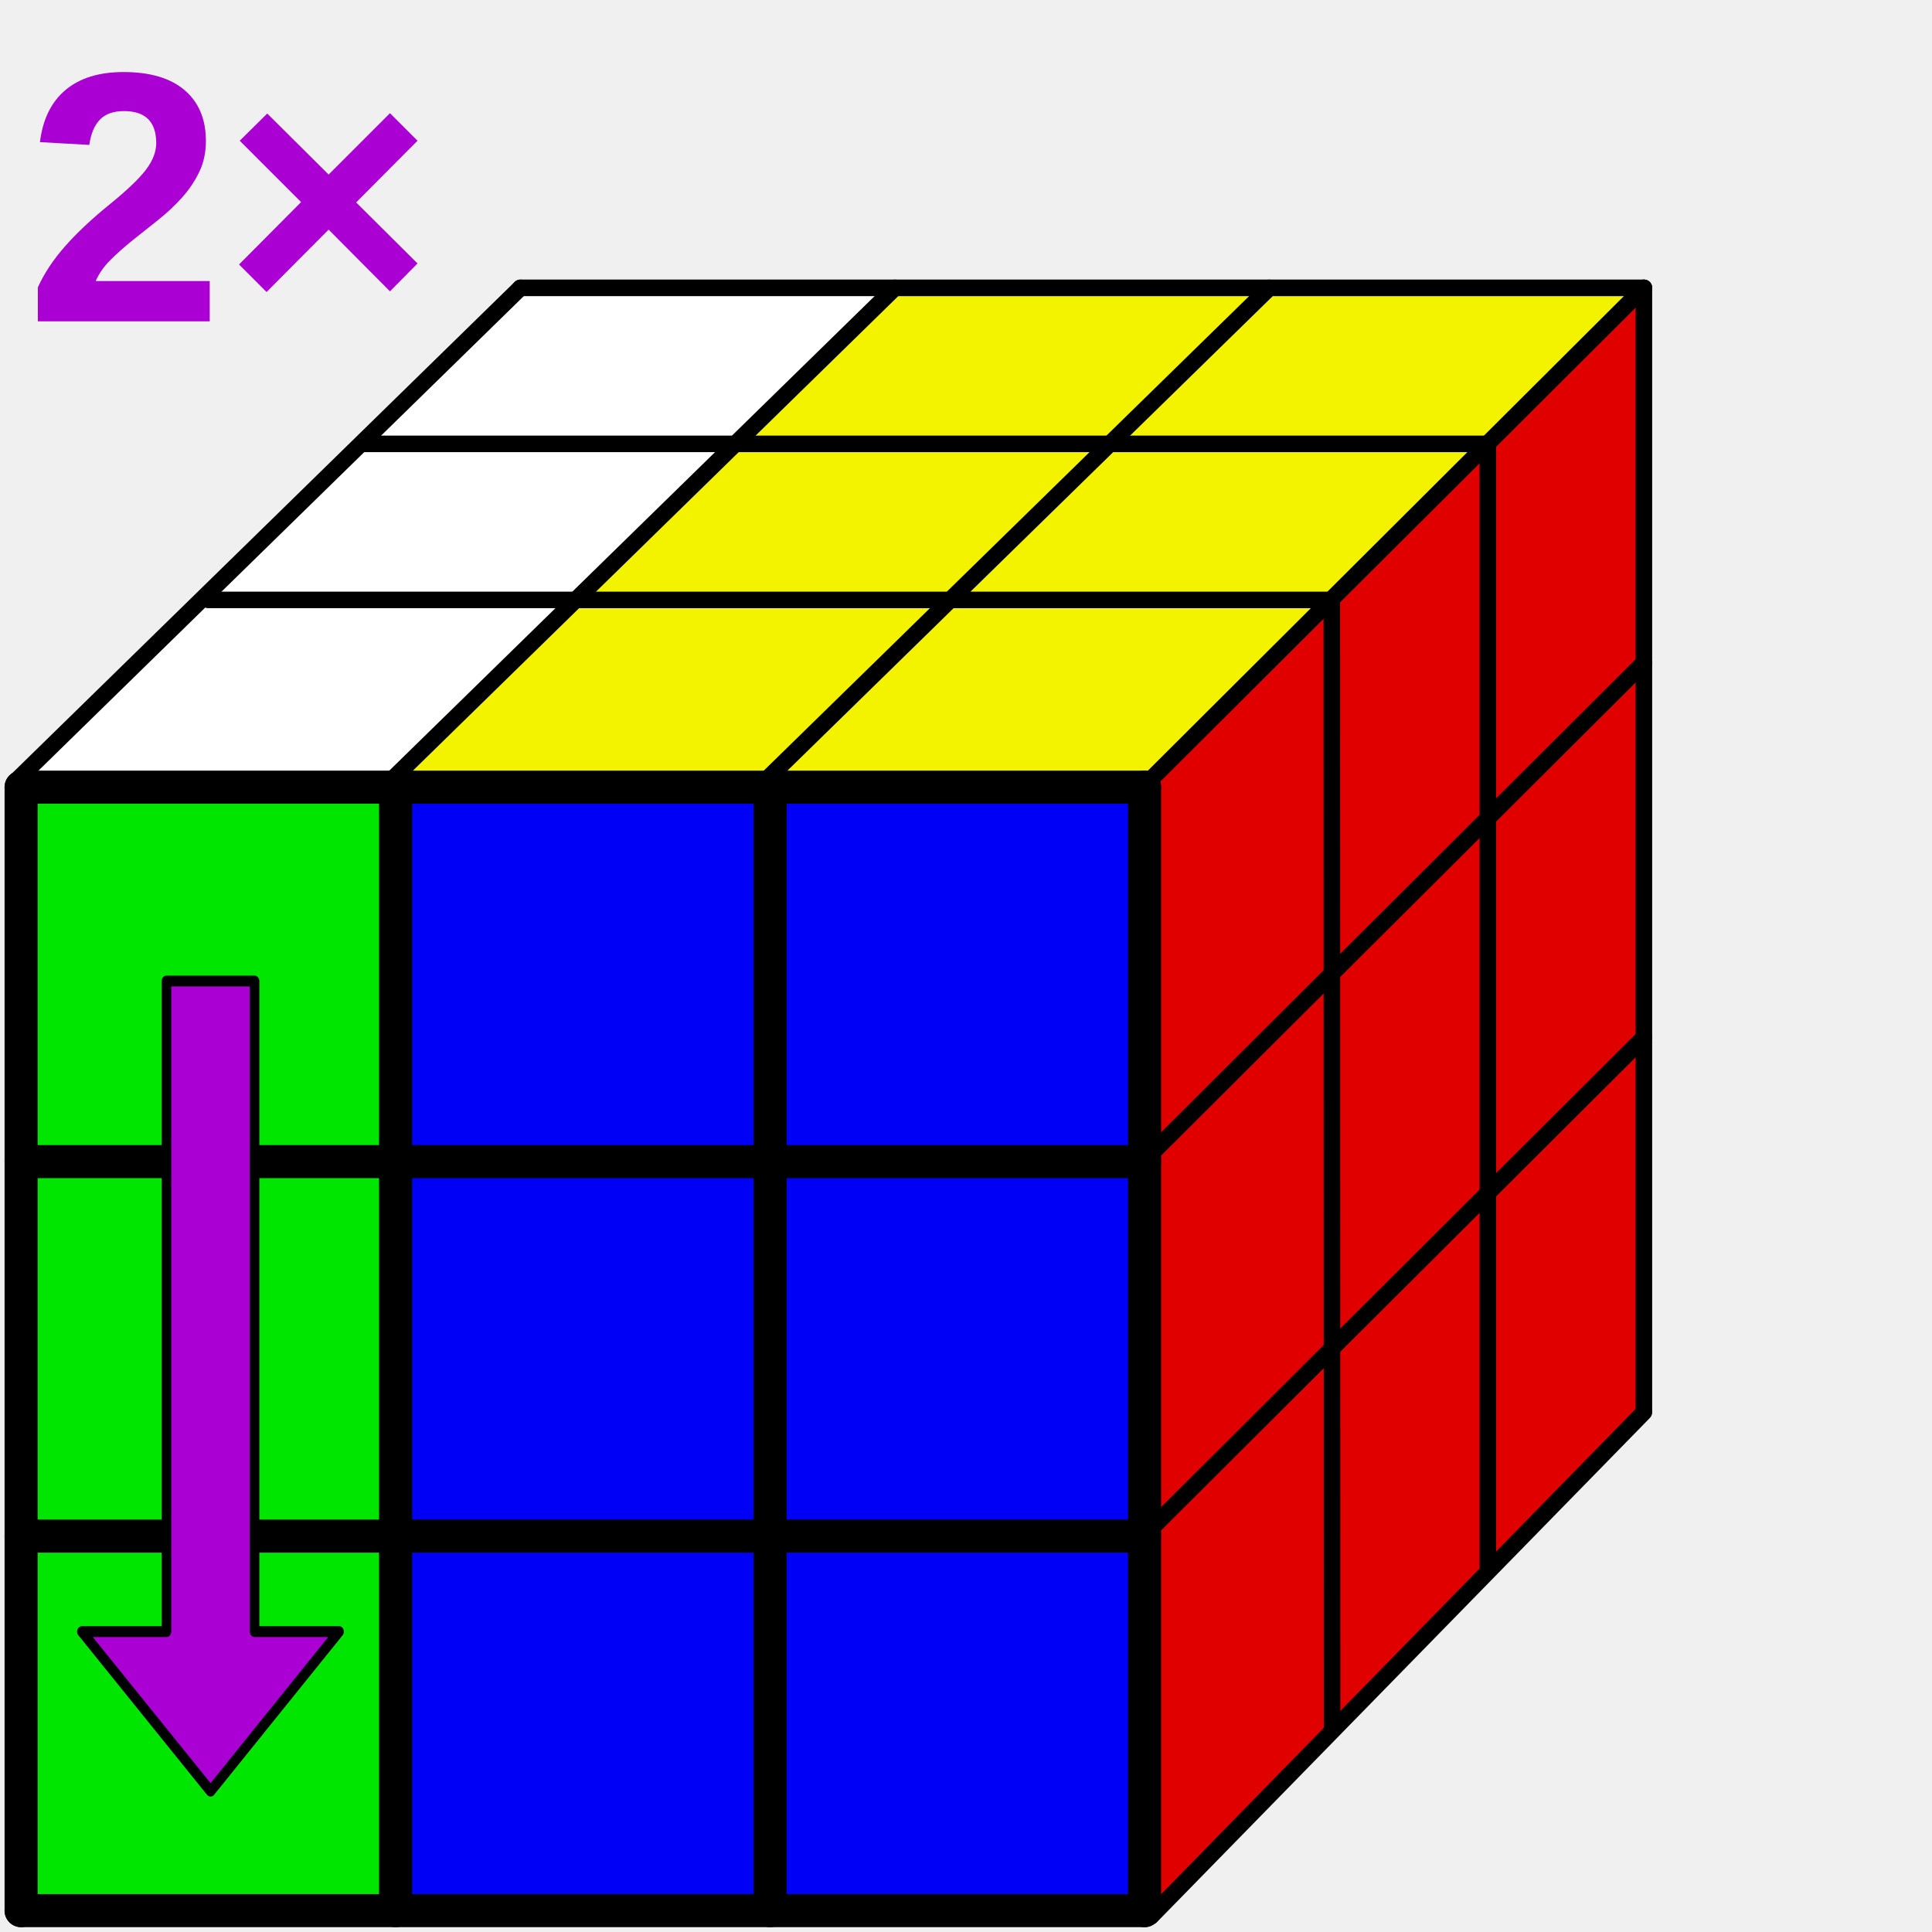
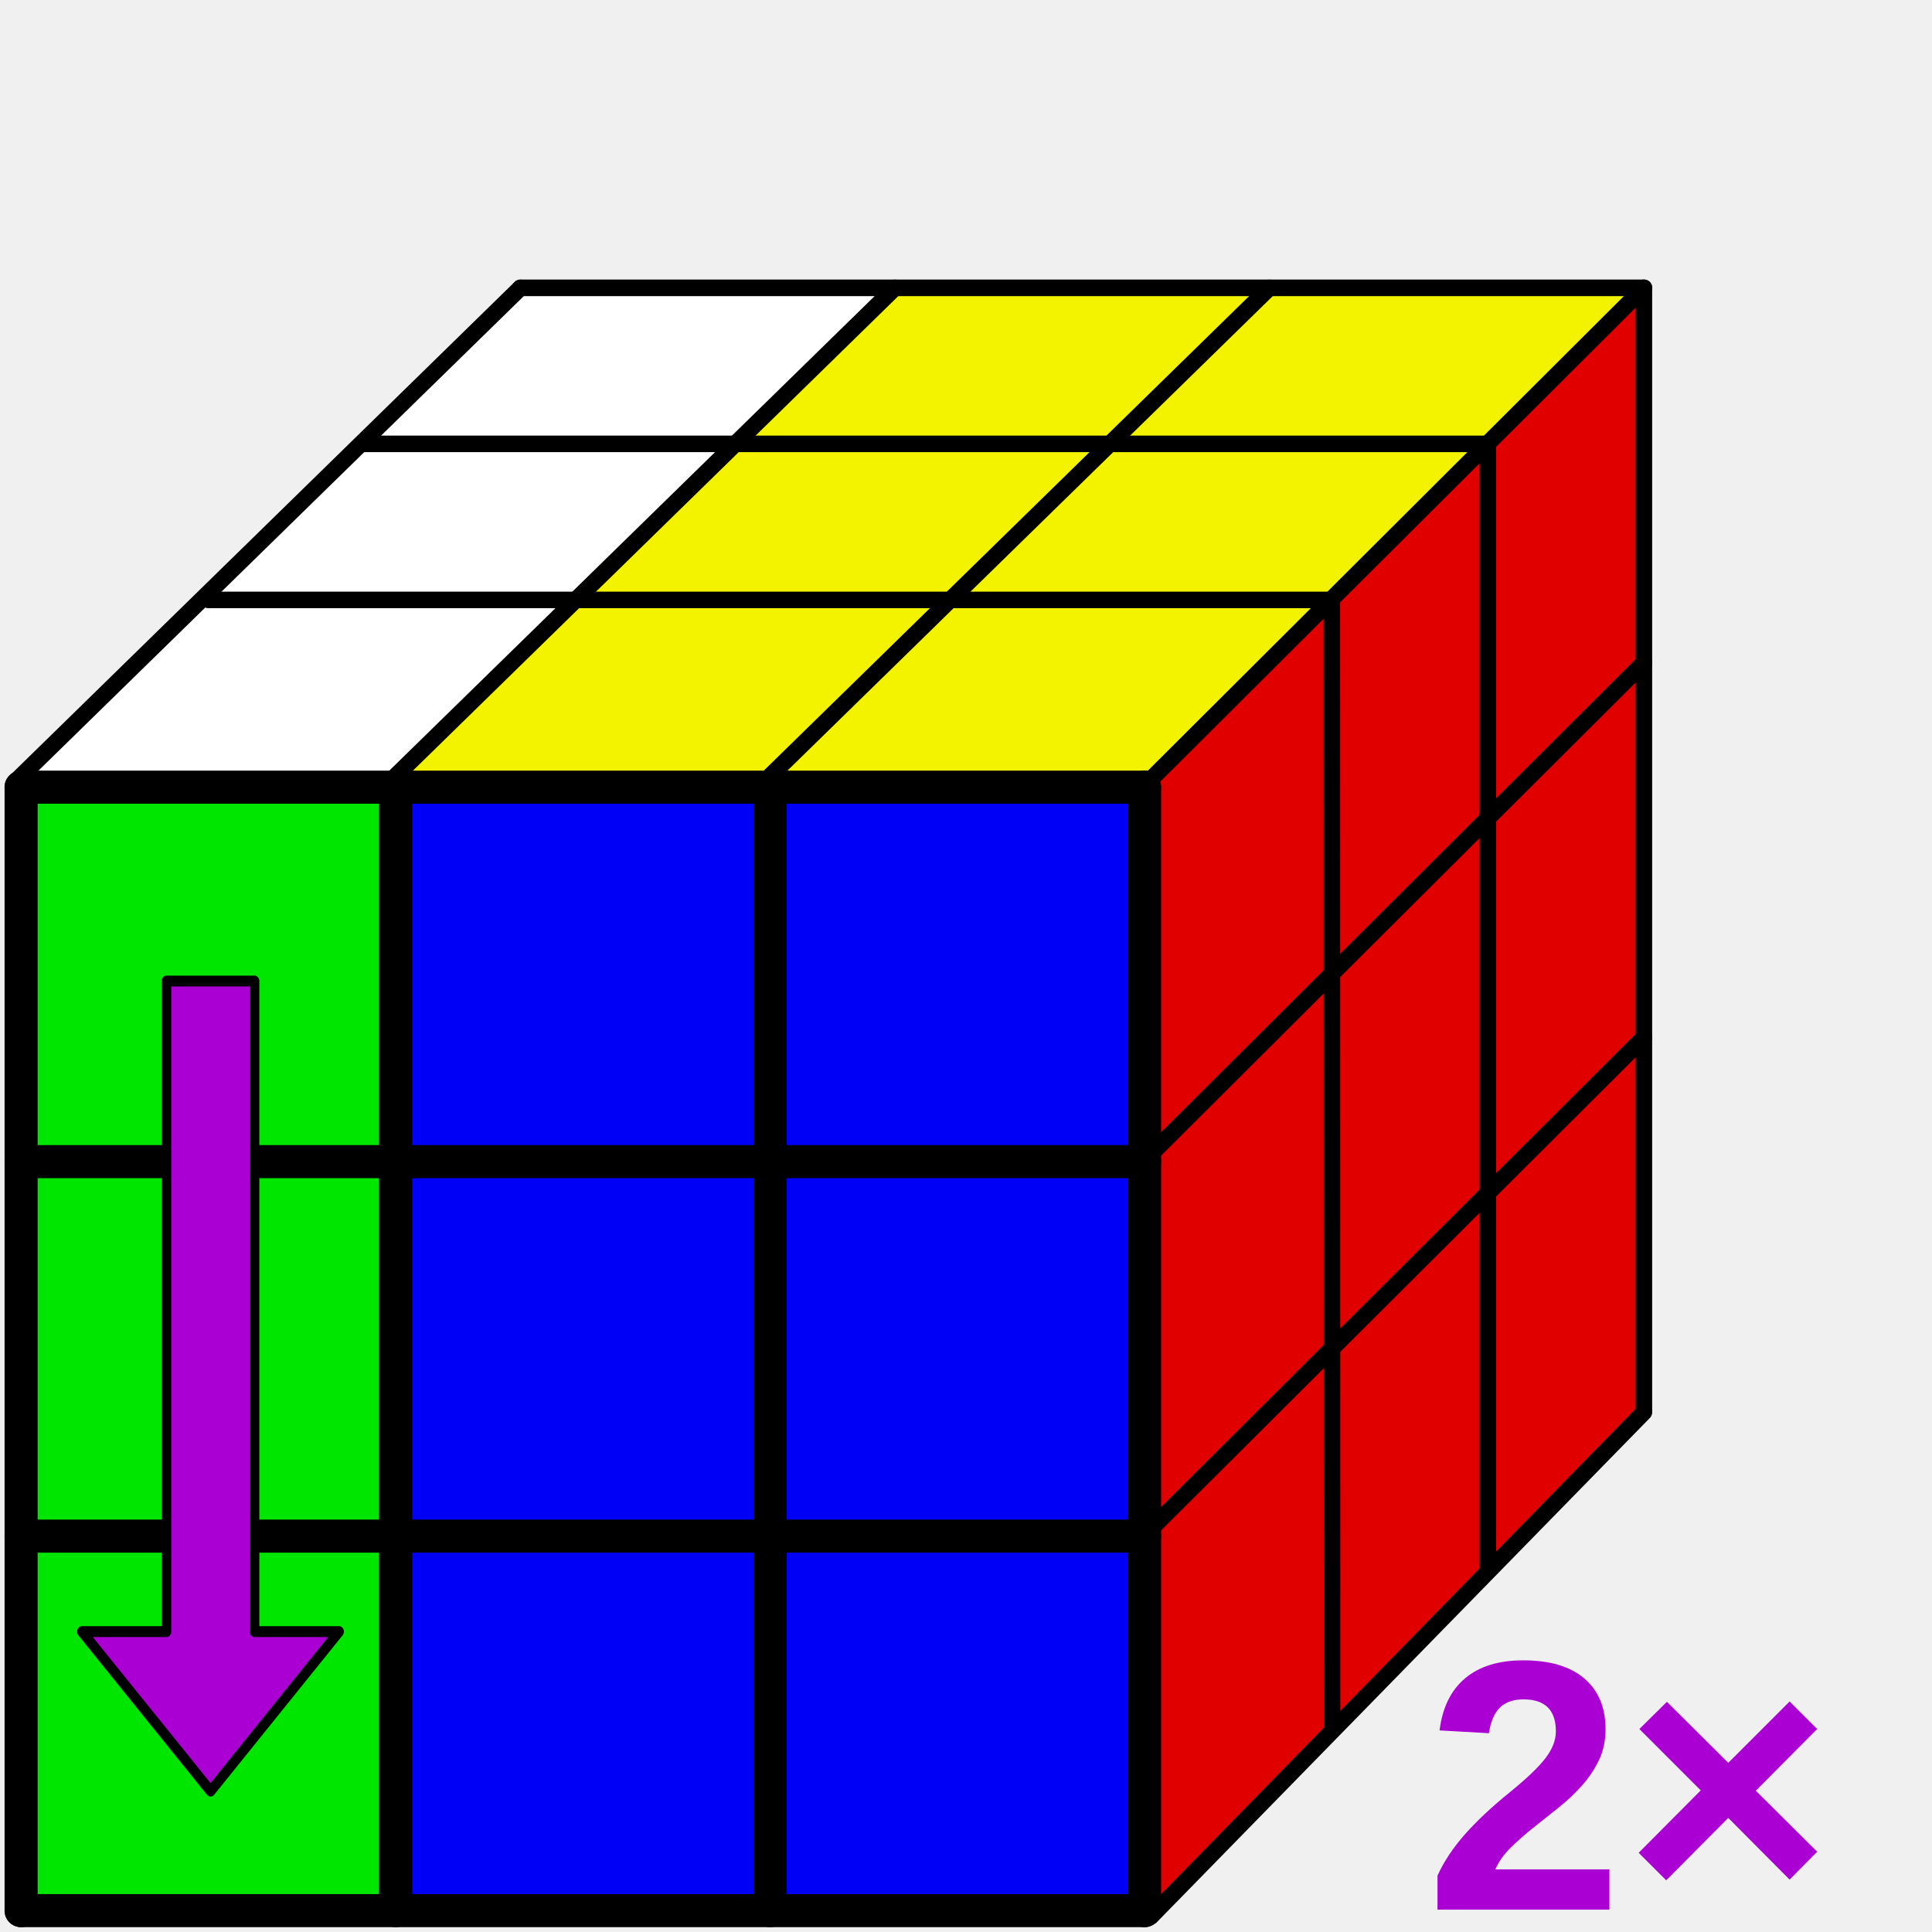
<svg xmlns="http://www.w3.org/2000/svg" xmlns:ns1="http://xml.openoffice.org/svg/export" version="1.2" width="42mm" height="42mm" viewBox="0 0 6190.866 6190.866" preserveAspectRatio="xMidYMid" xml:space="preserve" id="svg210" style="fill-rule:evenodd;stroke-width:28.222;stroke-linejoin:round">
  <defs class="ClipPathGroup" id="defs8">
    <marker style="overflow:visible" id="marker25861" refX="0" refY="0" orient="auto">
      <path transform="scale(0.4)" style="fill:#ff9e00;fill-opacity:1;fill-rule:evenodd;stroke:#ff9e00;stroke-width:1pt;stroke-opacity:1" d="M 5.77,0 -2.88,5 V -5 Z" id="path25859" />
    </marker>
    <marker orient="auto" refY="0" refX="0" id="marker9934" style="overflow:visible">
      <path id="path9932" d="M 5.77,0 -2.88,5 V -5 Z" style="fill:#ff9e00;fill-opacity:1;fill-rule:evenodd;stroke:#ff9e00;stroke-width:1pt;stroke-opacity:1" transform="scale(0.2)" />
    </marker>
    <marker orient="auto" refY="0" refX="0" id="marker9840" style="overflow:visible">
      <path id="path9838" style="fill:#ff9e00;fill-opacity:1;fill-rule:evenodd;stroke:#ff9e00;stroke-width:0.625;stroke-linejoin:round;stroke-opacity:1" d="M 8.719,4.034 -2.207,0.016 8.719,-4.002 c -1.745,2.372 -1.735,5.617 -6e-7,8.035 z" transform="matrix(-0.3,0,0,-0.3,0.69,0)" />
    </marker>
    <marker orient="auto" refY="0" refX="0" id="marker9752" style="overflow:visible">
      <path id="path9750" d="M 0,0 5,-5 -12.5,0 5,5 Z" style="fill:#ff9e00;fill-opacity:1;fill-rule:evenodd;stroke:#ff9e00;stroke-width:1pt;stroke-opacity:1" transform="matrix(-0.2,0,0,-0.2,-1.2,0)" />
    </marker>
    <marker orient="auto" refY="0" refX="0" id="marker9670" style="overflow:visible">
      <path id="path9668" style="fill:#ff9e00;fill-opacity:1;fill-rule:evenodd;stroke:#ff9e00;stroke-width:0.625;stroke-linejoin:round;stroke-opacity:1" d="M 8.719,4.034 -2.207,0.016 8.719,-4.002 c -1.745,2.372 -1.735,5.617 -6e-7,8.035 z" transform="matrix(-0.3,0,0,-0.3,0.69,0)" />
    </marker>
    <marker orient="auto" refY="0" refX="0" id="marker9594" style="overflow:visible">
      <path id="path9592" style="fill:#ff9e00;fill-opacity:1;fill-rule:evenodd;stroke:#ff9e00;stroke-width:0.625;stroke-linejoin:round;stroke-opacity:1" d="M 8.719,4.034 -2.207,0.016 8.719,-4.002 c -1.745,2.372 -1.735,5.617 -6e-7,8.035 z" transform="matrix(-0.3,0,0,-0.3,0.69,0)" />
    </marker>
    <marker orient="auto" refY="0" refX="0" id="TriangleOutS" style="overflow:visible">
      <path id="path1110" d="M 5.77,0 -2.88,5 V -5 Z" style="fill:#ff9e00;fill-opacity:1;fill-rule:evenodd;stroke:#ff9e00;stroke-width:1pt;stroke-opacity:1" transform="scale(0.2)" />
    </marker>
    <marker orient="auto" refY="0" refX="0" id="EmptyTriangleOutM" style="overflow:visible">
      <path id="path1125" d="M 5.77,0 -2.88,5 V -5 Z" style="fill:#ffffff;fill-rule:evenodd;stroke:#ff9e00;stroke-width:1pt;stroke-opacity:1" transform="matrix(0.4,0,0,0.4,-1.8,0)" />
    </marker>
    <marker orient="auto" refY="0" refX="0" id="Arrow2Send" style="overflow:visible">
      <path id="path995" style="fill:#ff9e00;fill-opacity:1;fill-rule:evenodd;stroke:#ff9e00;stroke-width:0.625;stroke-linejoin:round;stroke-opacity:1" d="M 8.719,4.034 -2.207,0.016 8.719,-4.002 c -1.745,2.372 -1.735,5.617 -6e-7,8.035 z" transform="matrix(-0.3,0,0,-0.3,0.69,0)" />
    </marker>
    <marker orient="auto" refY="0" refX="0" id="Arrow1Send" style="overflow:visible">
      <path id="path977" d="M 0,0 5,-5 -12.5,0 5,5 Z" style="fill:#ff9e00;fill-opacity:1;fill-rule:evenodd;stroke:#ff9e00;stroke-width:1pt;stroke-opacity:1" transform="matrix(-0.2,0,0,-0.2,-1.2,0)" />
    </marker>
    <marker orient="auto" refY="0" refX="0" id="Arrow1Mend" style="overflow:visible">
      <path id="path971" d="M 0,0 5,-5 -12.5,0 5,5 Z" style="fill:#ff9e00;fill-opacity:1;fill-rule:evenodd;stroke:#ff9e00;stroke-width:1pt;stroke-opacity:1" transform="matrix(-0.4,0,0,-0.4,-4,0)" />
    </marker>
    <marker orient="auto" refY="0" refX="0" id="Arrow2Mend" style="overflow:visible">
      <path id="path989" style="fill:#ff9e00;fill-opacity:1;fill-rule:evenodd;stroke:#ff9e00;stroke-width:0.625;stroke-linejoin:round;stroke-opacity:1" d="M 8.719,4.034 -2.207,0.016 8.719,-4.002 c -1.745,2.372 -1.735,5.617 -6e-7,8.035 z" transform="scale(-0.6)" />
    </marker>
    <marker orient="auto" refY="0" refX="0" id="TriangleOutL" style="overflow:visible">
      <path id="path1104" d="M 5.77,0 -2.88,5 V -5 Z" style="fill:#ff9e00;fill-opacity:1;fill-rule:evenodd;stroke:#ff9e00;stroke-width:1pt;stroke-opacity:1" transform="scale(0.8)" />
    </marker>
    <marker orient="auto" refY="0" refX="0" id="Arrow2Lend" style="overflow:visible">
      <path id="path983" style="fill:#000000;fill-opacity:1;fill-rule:evenodd;stroke:#000000;stroke-width:0.625;stroke-linejoin:round;stroke-opacity:1" d="M 8.719,4.034 -2.207,0.016 8.719,-4.002 c -1.745,2.372 -1.735,5.617 -6e-7,8.035 z" transform="matrix(-1.1,0,0,-1.1,-1.1,0)" />
    </marker>
    <marker orient="auto" refY="0" refX="0" id="Arrow1Lstart" style="overflow:visible">
      <path id="path962" d="M 0,0 5,-5 -12.5,0 5,5 Z" style="fill:#000000;fill-opacity:1;fill-rule:evenodd;stroke:#000000;stroke-width:1pt;stroke-opacity:1" transform="matrix(0.8,0,0,0.8,10,0)" />
    </marker>
    <clipPath id="presentation_clip_path" clipPathUnits="userSpaceOnUse">
      <rect x="0" y="0" width="6000" height="6000" id="rect2" />
    </clipPath>
    <clipPath id="presentation_clip_path_shrink" clipPathUnits="userSpaceOnUse">
      <rect x="6" y="6" width="5988" height="5988" id="rect5" />
    </clipPath>
    <marker orient="auto" refY="0" refX="0" id="TriangleOutM-3" style="overflow:visible">
      <path id="path1107-6" d="M 5.77,0 -2.88,5 V -5 Z" style="fill:#ff9e00;fill-opacity:1;fill-rule:evenodd;stroke:#ff9e00;stroke-width:1pt;stroke-opacity:1" transform="scale(0.4)" />
    </marker>
    <marker orient="auto" refY="0" refX="0" id="TriangleOutM-35" style="overflow:visible">
      <path id="path1107-62" d="M 5.77,0 -2.88,5 V -5 Z" style="fill:#ff9e00;fill-opacity:1;fill-rule:evenodd;stroke:#ff9e00;stroke-width:1pt;stroke-opacity:1" transform="scale(0.4)" />
    </marker>
    <filter style="color-interpolation-filters:sRGB" id="filter26163">
      <feConvolveMatrix in="SourceGraphic" kernelMatrix="0 1 0 1 -4 1 0 1 0" order="3 3" bias="0" divisor="1" targetX="1" targetY="1" preserveAlpha="true" result="convolve" id="feConvolveMatrix26161" />
    </filter>
    <clipPath clipPathUnits="userSpaceOnUse" id="presentation_clip_path-6">
      <rect id="rect2-7" height="5250" width="5250" y="0" x="0" />
    </clipPath>
    <clipPath clipPathUnits="userSpaceOnUse" id="presentation_clip_path_shrink-5">
      <rect id="rect5-3" height="5240" width="5240" y="5" x="5" />
    </clipPath>
    <g id="g10-6" ns1:id-list="id3 id4 id5 id6 id7 id8 id9 id10 id11 id12 id13 id14 id15 id16 id17 id18 id19 id20 id21 id22 id23 id24 id25 id26 id27 id28 id29 id30 id31 id32 id33 id34 id35 id36 id37 id38 id39 id40 id41 id42 id43 id44 id45 id46 id47 id48 id49 id50 id51 id52 id53 id54 id55 id56 id57 id58 id59 id60 id61 id62 id63 id64 id65 id66 id67 id68 id69 id70 id71 id72" ns1:slide="id1" />
    <g transform="matrix(4.8828125e-4,0,0,-4.8828125e-4,0,0)" id="bullet-char-template-57356-9">
      <path id="path14-1" d="M 580,1141 1163,571 580,0 -4,571 Z" />
    </g>
    <g transform="matrix(4.8828125e-4,0,0,-4.8828125e-4,0,0)" id="bullet-char-template-57354-2">
      <path id="path17-7" d="M 8,1128 H 1137 V 0 H 8 Z" />
    </g>
    <g transform="matrix(4.8828125e-4,0,0,-4.8828125e-4,0,0)" id="bullet-char-template-10146-0">
      <path id="path20-9" d="M 174,0 602,739 174,1481 1456,739 Z M 1358,739 309,1346 659,739 Z" />
    </g>
    <g transform="matrix(4.8828125e-4,0,0,-4.8828125e-4,0,0)" id="bullet-char-template-10132-3">
      <path id="path23-6" d="M 2015,739 1276,0 H 717 l 543,543 H 174 v 393 h 1086 l -543,545 h 557 z" />
    </g>
    <g transform="matrix(4.8828125e-4,0,0,-4.8828125e-4,0,0)" id="bullet-char-template-10007-0">
      <path id="path26-6" d="m 0,-2 c -7,16 -16,29 -25,39 l 381,530 c -94,256 -141,385 -141,387 0,25 13,38 40,38 9,0 21,-2 34,-5 21,4 42,12 65,25 l 27,-13 111,-251 280,301 64,-25 24,25 c 21,-10 41,-24 62,-43 C 886,937 835,863 770,784 769,783 710,716 594,584 L 774,223 c 0,-27 -21,-55 -63,-84 l 16,-20 C 717,90 699,76 672,76 641,76 570,178 457,381 L 164,-76 c -22,-34 -53,-51 -92,-51 -42,0 -63,17 -64,51 -7,9 -10,24 -10,44 0,9 1,19 2,30 z" />
    </g>
    <g transform="matrix(4.8828125e-4,0,0,-4.8828125e-4,0,0)" id="bullet-char-template-10004-2">
      <path id="path29-6" d="M 285,-33 C 182,-33 111,30 74,156 52,228 41,333 41,471 c 0,78 14,145 41,201 34,71 87,106 158,106 53,0 88,-31 106,-94 l 23,-176 c 8,-64 28,-97 59,-98 l 735,706 c 11,11 33,17 66,17 42,0 63,-15 63,-46 V 965 c 0,-36 -10,-64 -30,-84 L 442,47 C 390,-6 338,-33 285,-33 Z" />
    </g>
    <g transform="matrix(4.8828125e-4,0,0,-4.8828125e-4,0,0)" id="bullet-char-template-9679-1">
      <path id="path32-8" d="M 813,0 C 632,0 489,54 383,161 276,268 223,411 223,592 c 0,181 53,324 160,431 106,107 249,161 430,161 179,0 323,-54 432,-161 108,-107 162,-251 162,-431 0,-180 -54,-324 -162,-431 C 1136,54 992,0 813,0 Z" />
    </g>
    <g transform="matrix(4.8828125e-4,0,0,-4.8828125e-4,0,0)" id="bullet-char-template-8226-7">
      <path id="path35-9" d="m 346,457 c -73,0 -137,26 -191,78 -54,51 -81,114 -81,188 0,73 27,136 81,188 54,52 118,78 191,78 73,0 134,-26 185,-79 51,-51 77,-114 77,-187 0,-75 -25,-137 -76,-188 -50,-52 -112,-78 -186,-78 z" />
    </g>
    <g transform="matrix(4.8828125e-4,0,0,-4.8828125e-4,0,0)" id="bullet-char-template-8211-2">
      <path id="path38-0" d="M -4,459 H 1135 V 606 H -4 Z" />
    </g>
    <g transform="matrix(4.8828125e-4,0,0,-4.8828125e-4,0,0)" id="bullet-char-template-61548-2">
      <path id="path41-3" d="m 173,740 c 0,163 58,303 173,419 116,115 255,173 419,173 163,0 302,-58 418,-173 116,-116 174,-256 174,-419 0,-163 -58,-303 -174,-418 C 1067,206 928,148 765,148 601,148 462,206 346,322 231,437 173,577 173,740 Z" />
    </g>
  </defs>
  <defs class="TextShapeIndex" id="defs12">
    <g ns1:slide="id1" ns1:id-list="id3 id4 id5 id6 id7 id8 id9 id10 id11 id12 id13 id14 id15 id16 id17 id18 id19 id20 id21 id22 id23" id="g10" />
  </defs>
  <defs class="EmbeddedBulletChars" id="defs44">
    <g id="bullet-char-template-57356" transform="matrix(4.8828125e-4,0,0,-4.8828125e-4,0,0)">
      <path d="M 580,1141 1163,571 580,0 -4,571 Z" id="path14" />
    </g>
    <g id="bullet-char-template-57354" transform="matrix(4.8828125e-4,0,0,-4.8828125e-4,0,0)">
      <path d="M 8,1128 H 1137 V 0 H 8 Z" id="path17" />
    </g>
    <g id="bullet-char-template-10146" transform="matrix(4.8828125e-4,0,0,-4.8828125e-4,0,0)">
      <path d="M 174,0 602,739 174,1481 1456,739 Z M 1358,739 309,1346 659,739 Z" id="path20" />
    </g>
    <g id="bullet-char-template-10132" transform="matrix(4.8828125e-4,0,0,-4.8828125e-4,0,0)">
      <path d="M 2015,739 1276,0 H 717 l 543,543 H 174 v 393 h 1086 l -543,545 h 557 z" id="path23" />
    </g>
    <g id="bullet-char-template-10007" transform="matrix(4.8828125e-4,0,0,-4.8828125e-4,0,0)">
      <path d="m 0,-2 c -7,16 -16,29 -25,39 l 381,530 c -94,256 -141,385 -141,387 0,25 13,38 40,38 9,0 21,-2 34,-5 21,4 42,12 65,25 l 27,-13 111,-251 280,301 64,-25 24,25 c 21,-10 41,-24 62,-43 C 886,937 835,863 770,784 769,783 710,716 594,584 L 774,223 c 0,-27 -21,-55 -63,-84 l 16,-20 C 717,90 699,76 672,76 641,76 570,178 457,381 L 164,-76 c -22,-34 -53,-51 -92,-51 -42,0 -63,17 -64,51 -7,9 -10,24 -10,44 0,9 1,19 2,30 z" id="path26" />
    </g>
    <g id="bullet-char-template-10004" transform="matrix(4.8828125e-4,0,0,-4.8828125e-4,0,0)">
      <path d="M 285,-33 C 182,-33 111,30 74,156 52,228 41,333 41,471 c 0,78 14,145 41,201 34,71 87,106 158,106 53,0 88,-31 106,-94 l 23,-176 c 8,-64 28,-97 59,-98 l 735,706 c 11,11 33,17 66,17 42,0 63,-15 63,-46 V 965 c 0,-36 -10,-64 -30,-84 L 442,47 C 390,-6 338,-33 285,-33 Z" id="path29" />
    </g>
    <g id="bullet-char-template-9679" transform="matrix(4.8828125e-4,0,0,-4.8828125e-4,0,0)">
      <path d="M 813,0 C 632,0 489,54 383,161 276,268 223,411 223,592 c 0,181 53,324 160,431 106,107 249,161 430,161 179,0 323,-54 432,-161 108,-107 162,-251 162,-431 0,-180 -54,-324 -162,-431 C 1136,54 992,0 813,0 Z" id="path32" />
    </g>
    <g id="bullet-char-template-8226" transform="matrix(4.8828125e-4,0,0,-4.8828125e-4,0,0)">
      <path d="m 346,457 c -73,0 -137,26 -191,78 -54,51 -81,114 -81,188 0,73 27,136 81,188 54,52 118,78 191,78 73,0 134,-26 185,-79 51,-51 77,-114 77,-187 0,-75 -25,-137 -76,-188 -50,-52 -112,-78 -186,-78 z" id="path35" />
    </g>
    <g id="bullet-char-template-8211" transform="matrix(4.8828125e-4,0,0,-4.8828125e-4,0,0)">
      <path d="M -4,459 H 1135 V 606 H -4 Z" id="path38" />
    </g>
    <g id="bullet-char-template-61548" transform="matrix(4.8828125e-4,0,0,-4.8828125e-4,0,0)">
      <path d="m 173,740 c 0,163 58,303 173,419 116,115 255,173 419,173 163,0 302,-58 418,-173 116,-116 174,-256 174,-419 0,-163 -58,-303 -174,-418 C 1067,206 928,148 765,148 601,148 462,206 346,322 231,437 173,577 173,740 Z" id="path41" />
    </g>
  </defs>
  <defs class="TextEmbeddedBitmaps" id="defs46" />
  <path style="fill:#e00000;fill-opacity:1;stroke-width:439.822" d="m 5264.683,4530.533 -485.948,471.904 -2.247,-1191.59 493.813,-474.151 z" id="path1023-6" />
  <path style="fill:#e00000;fill-opacity:1;stroke-width:439.822" d="m 4758.808,5048.129 -474.712,474.151 -10.112,-1206.196 480.33,-475.275 z" id="path1023-7" />
  <path style="fill:#e00000;fill-opacity:1;stroke-width:439.822" d="m 4265.777,5552.902 -561.228,551.678 -5.618,-1212.938 554.487,-546.06 z" id="path1023-1" />
  <path style="fill:#e00000;fill-opacity:1;stroke-width:439.822" d="m 4257.559,4327.011 -560.105,557.296 -8.989,-1192.714 566.846,-552.802 z" id="path1023-9" />
  <path style="fill:#e00000;fill-opacity:1;stroke-width:439.822" d="M 4756.627,3827.812 4279.667,4305.333 V 3111.496 l 473.589,-461.792 z" id="path1023-5" />
  <path style="fill:#e00000;fill-opacity:1;stroke-width:439.822" d="m 5271.072,3326.211 -491.566,473.027 -7.865,-1189.343 498.308,-473.027 z" id="path1023-3" />
  <path style="fill:#e00000;fill-opacity:1;stroke-width:439.822" d="m 5272.127,2136.137 -490.443,458.421 -10.112,-1171.366 481.454,-470.78 z" id="path1023" />
  <path style="fill:#e00000;fill-opacity:1;stroke-width:439.822" d="m 4762.949,2631.42 -481.454,457.297 -3.371,-1178.107 478.083,-470.78 z" id="path1023-35" />
  <path style="fill:#e00000;fill-opacity:1;stroke-width:439.822" d="m 4267.15,3126.382 -574.711,548.307 -3.371,-1180.354 565.722,-550.554 z" id="path1023-62" />
  <path style="fill:#f3f300;fill-opacity:1;stroke-width:439.822" d="m 3696.995,2489.835 -1220.339,7.945 576.801,-572.034 1191.737,9.534 z" id="path1023-2-8" />
  <path style="fill:#f3f300;fill-opacity:1;stroke-width:439.822" d="m 2453.652,2500.356 -1159.199,-12.11 545.021,-552.966 1194.915,-6.356 z" id="path1023-2-8-5" />
  <path style="fill:#ffffff;fill-opacity:1;stroke-width:439.822" d="m 1262.673,2481.89 -1177.437,1.589 552.966,-559.322 1175.848,11.123 z" id="path1023-2-8-9" />
  <path style="fill:#f3f300;fill-opacity:1;stroke-width:439.822" d="m 3053.457,1922.568 -1201.271,-1.589 506.886,-498.941 1174.258,14.301 z" id="path1023-2-8-7" />
  <path style="fill:#ffffff;fill-opacity:1;stroke-width:439.822" d="m 1852.186,1920.979 -1196.505,-15.89 490.996,-481.462 1191.737,7.945 z" id="path1023-2-8-22" />
  <path style="fill:#f3f300;fill-opacity:1;stroke-width:439.822" d="m 4267.652,1922.357 -1198.305,-6.144 463.983,-479.873 1234.322,-13.983 z" id="path1023-2-8-2" />
  <path style="fill:#f3f300;fill-opacity:1;stroke-width:439.822" d="m 4767.652,1422.357 -1210.487,-0.318 494.174,-503.708 1194.915,4.767 z" id="path1023-2-8-0" />
  <path style="fill:#f3f300;fill-opacity:1;stroke-width:439.822" d="m 3557.165,1422.039 -1172.67,-6.356 465.572,-495.763 1201.271,-1.589 z" id="path1023-2-8-23" />
  <path style="fill:#ffffff;fill-opacity:1;stroke-width:439.822" d="m 2359.071,1422.039 -1191.42,0.318 500,-500 1182.415,-2.437 z" id="path1023-2-8-8" />
  <path style="fill:#0000f7;fill-opacity:1;stroke-width:439.822" d="m 3649.326,6114.306 -1172.67,-7.945 -3.178,-1171.081 1180.174,-1.924 z" id="path1023-2" />
  <path style="fill:#0000f7;fill-opacity:1;stroke-width:439.822" d="m 2449.644,6100.005 -1164.725,-4.767 1.589,-1164.725 1166.314,-1.589 z" id="path1023-2-6" />
  <path style="fill:#0000f7;fill-opacity:1;stroke-width:439.822" d="m 2452.821,4903.501 -1167.903,-3.178 -1.589,-1155.191 1164.725,-11.123 z" id="path1023-2-3" />
  <path style="fill:#0000f7;fill-opacity:1;stroke-width:439.822" d="m 3642.97,4897.145 -1156.78,-1.589 V 3735.598 l 1167.462,-3.241 z" id="path1023-2-7" />
  <path style="fill:#0000f7;fill-opacity:1;stroke-width:439.822" d="m 3647.737,3697.462 -1164.725,1.589 V 2532.738 l 1170.64,-1.381 z" id="path1023-2-0" />
  <path style="fill:#0000f7;fill-opacity:1;stroke-width:439.822" d="m 2462.355,3713.352 -1183.793,-1.589 1.589,-1172.67 1187.5,-16.737 z" id="path1023-2-9" />
  <path style="fill:#00e600;fill-opacity:1;stroke-width:439.822" d="M 1260.27,3708.647 82.195,3695.164 87.876,2544.828 1267.652,2522.356 Z" id="path1023-2-61" />
  <path style="fill:#00e600;fill-opacity:1;stroke-width:439.822" d="M 1257.906,4897.145 75.597,4895.344 82.058,3737.187 1246.783,3740.365 Z" id="path1023-2-2" />
  <path style="fill:#00e600;fill-opacity:1;stroke-width:439.822" d="M 1248.372,6092.06 H 80.469 l 4.767,-1153.602 1167.903,-4.767 z" id="path1023-2-06" />
  <g id="g51" transform="translate(0,-2023.654)">
    <g id="id2" class="Master_Slide">
      <g id="bg-id2" class="Background" />
      <g id="bo-id2" class="BackgroundObjects" />
    </g>
  </g>
  <g class="SlideGroup" id="g208" transform="translate(-32.34827,222.3566)">
    <g id="g206">
      <g id="container-id1">
        <g id="id1" class="Slide" clip-path="url(#presentation_clip_path)">
          <g class="Page" id="g202">
            <g class="Group" id="g200">
              <g class="com.sun.star.drawing.LineShape" id="g58">
                <g id="id3">
                  <rect class="BoundingBox" x="47" y="2247" width="107" height="3707" id="rect53" style="fill:none;stroke:none" />
                  <path d="M 100,5900 V 2300" id="path55" style="fill:none;stroke:#000000;stroke-width:106;stroke-linecap:round;stroke-linejoin:miter" />
                </g>
              </g>
              <g class="com.sun.star.drawing.LineShape" id="g65">
                <g id="id4">
                  <rect class="BoundingBox" x="47" y="5847" width="3707" height="107" id="rect60" style="fill:none;stroke:none" />
                  <path d="M 100,5900 H 3700" id="path62" style="fill:none;stroke:#000000;stroke-width:106;stroke-linecap:round;stroke-linejoin:miter" />
                </g>
              </g>
              <g class="com.sun.star.drawing.LineShape" id="g72">
                <g id="id5">
                  <rect class="BoundingBox" x="3647" y="2247" width="107" height="3707" id="rect67" style="fill:none;stroke:none" />
                  <path d="M 3700,5900 V 2300" id="path69" style="fill:none;stroke:#000000;stroke-width:106;stroke-linecap:round;stroke-linejoin:miter" />
                </g>
              </g>
              <g class="com.sun.star.drawing.LineShape" id="g79">
                <g id="id6">
                  <rect class="BoundingBox" x="47" y="2247" width="3707" height="107" id="rect74" style="fill:none;stroke:none" />
                  <path d="M 100,2300 H 3700" id="path76" style="fill:none;stroke:#000000;stroke-width:106;stroke-linecap:round;stroke-linejoin:miter" />
                </g>
              </g>
              <g class="com.sun.star.drawing.LineShape" id="g86">
                <g id="id7">
                  <rect class="BoundingBox" x="1247" y="2247" width="107" height="3707" id="rect81" style="fill:none;stroke:none" />
                  <path d="M 1300,5900 V 2300" id="path83" style="fill:none;stroke:#000000;stroke-width:106;stroke-linecap:round;stroke-linejoin:miter" />
                </g>
              </g>
              <g class="com.sun.star.drawing.LineShape" id="g93">
                <g id="id8">
                  <rect class="BoundingBox" x="2447" y="2247" width="107" height="3707" id="rect88" style="fill:none;stroke:none" />
                  <path d="M 2500,5900 V 2300" id="path90" style="fill:none;stroke:#000000;stroke-width:106;stroke-linecap:round;stroke-linejoin:miter" />
                </g>
              </g>
              <g class="com.sun.star.drawing.LineShape" id="g100">
                <g id="id9">
                  <rect class="BoundingBox" x="47" y="3447" width="3707" height="107" id="rect95" style="fill:none;stroke:none" />
                  <path d="M 100,3500 H 3700" id="path97" style="fill:none;stroke:#000000;stroke-width:106;stroke-linecap:round;stroke-linejoin:miter" />
                </g>
              </g>
              <g class="com.sun.star.drawing.LineShape" id="g107">
                <g id="id10">
                  <rect class="BoundingBox" x="47" y="4647" width="3707" height="107" id="rect102" style="fill:none;stroke:none" />
                  <path d="M 100,4700 H 3700" id="path104" style="fill:none;stroke:#000000;stroke-width:106;stroke-linecap:round;stroke-linejoin:miter" />
                </g>
              </g>
              <g class="com.sun.star.drawing.LineShape" id="g114">
                <g id="id11">
                  <rect class="BoundingBox" x="673" y="1673" width="3655" height="55" id="rect109" style="fill:none;stroke:none" />
                  <path d="M 700,1700 H 4300" id="path111" style="fill:none;stroke:#000000;stroke-width:53;stroke-linecap:round;stroke-linejoin:miter" />
                </g>
              </g>
              <g class="com.sun.star.drawing.LineShape" id="g121">
                <g id="id12">
                  <rect class="BoundingBox" x="1173" y="1173" width="3655" height="55" id="rect116" style="fill:none;stroke:none" />
                  <path d="M 1200,1200 H 4800" id="path118" style="fill:none;stroke:#000000;stroke-width:53;stroke-linecap:round;stroke-linejoin:miter" />
                </g>
              </g>
              <g class="com.sun.star.drawing.LineShape" id="g128">
                <g id="id13">
                  <rect class="BoundingBox" x="1673" y="673" width="3655" height="55" id="rect123" style="fill:none;stroke:none" />
                  <path d="M 1700,700 H 5300" id="path125" style="fill:none;stroke:#000000;stroke-width:53;stroke-linecap:round;stroke-linejoin:miter" />
                </g>
              </g>
              <g class="com.sun.star.drawing.LineShape" id="g135">
                <g id="id14">
                  <rect class="BoundingBox" x="4273" y="1673" width="55" height="3655" id="rect130" style="fill:none;stroke:none" />
                  <path d="M 4300.794,5320.657 4300,1700" id="path132" style="fill:none;stroke:#000000;stroke-width:53;stroke-linecap:round;stroke-linejoin:miter" />
                </g>
              </g>
              <g class="com.sun.star.drawing.LineShape" id="g142">
                <g id="id15">
                  <rect class="BoundingBox" x="4773" y="1173" width="55" height="3655" id="rect137" style="fill:none;stroke:none" />
                  <path d="M 4800,4800 V 1200" id="path139" style="fill:none;stroke:#000000;stroke-width:53;stroke-linecap:round;stroke-linejoin:miter" />
                </g>
              </g>
              <g class="com.sun.star.drawing.LineShape" id="g149">
                <g id="id16">
                  <rect class="BoundingBox" x="5273" y="673" width="55" height="3655" id="rect144" style="fill:none;stroke:none" />
                  <path d="M 5300,4300 V 700" id="path146" style="fill:none;stroke:#000000;stroke-width:53;stroke-linecap:round;stroke-linejoin:miter" />
                </g>
              </g>
              <g class="com.sun.star.drawing.LineShape" id="g156">
                <g id="id17">
                  <rect class="BoundingBox" x="59" y="673" width="1669" height="1633" id="rect151" style="fill:none;stroke:none" />
                  <path d="M 86,2278 1700,700" id="path153" style="fill:none;stroke:#000000;stroke-width:53;stroke-linecap:round;stroke-linejoin:miter" />
                </g>
              </g>
              <g class="com.sun.star.drawing.LineShape" id="g163">
                <g id="id18">
                  <rect class="BoundingBox" x="1259" y="673" width="1669" height="1633" id="rect158" style="fill:none;stroke:none" />
                  <path d="M 1286,2278 2900,700" id="path160" style="fill:none;stroke:#000000;stroke-width:53;stroke-linecap:round;stroke-linejoin:miter" />
                </g>
              </g>
              <g class="com.sun.star.drawing.LineShape" id="g170">
                <g id="id19">
                  <rect class="BoundingBox" x="2459" y="673" width="1669" height="1633" id="rect165" style="fill:none;stroke:none" />
                  <path d="M 2486,2278 4100,700" id="path167" style="fill:none;stroke:#000000;stroke-width:53;stroke-linecap:round;stroke-linejoin:miter" />
                </g>
              </g>
              <g class="com.sun.star.drawing.LineShape" id="g177">
                <g id="id20">
                  <rect class="BoundingBox" x="3659" y="673" width="1669" height="1664" id="rect172" style="fill:none;stroke:none" />
                  <path d="M 3686,2309 5300,700" id="path174" style="fill:none;stroke:#000000;stroke-width:53;stroke-linecap:round;stroke-linejoin:miter" />
                </g>
              </g>
              <g class="com.sun.star.drawing.LineShape" id="g184">
                <g id="id21">
                  <rect class="BoundingBox" x="3659" y="1874" width="1669" height="1664" id="rect179" style="fill:none;stroke:none" />
                  <path d="M 3686,3510 5300,1901" id="path181" style="fill:none;stroke:#000000;stroke-width:53;stroke-linecap:round;stroke-linejoin:miter" />
                </g>
              </g>
              <g class="com.sun.star.drawing.LineShape" id="g191">
                <g id="id22">
                  <rect class="BoundingBox" x="3659" y="3075" width="1669" height="1664" id="rect186" style="fill:none;stroke:none" />
                  <path d="M 3686,4711 5300,3102" id="path188" style="fill:none;stroke:#000000;stroke-width:53;stroke-linecap:round;stroke-linejoin:miter" />
                </g>
              </g>
              <g class="com.sun.star.drawing.LineShape" id="g198">
                <g id="id23">
                  <rect class="BoundingBox" x="3694" y="4276" width="1634" height="1670" id="rect193" style="fill:none;stroke:none" />
                  <path d="M 3721,5918 5300,4303" id="path195" style="fill:none;stroke:#000000;stroke-width:53;stroke-linecap:round;stroke-linejoin:miter" />
                </g>
              </g>
            </g>
          </g>
        </g>
      </g>
    </g>
  </g>
  <g transform="matrix(0,0.4897066,-0.4335147,0,1520.068,646.1074)" class="com.sun.star.drawing.CustomShape" id="g1141">
    <g id="g1139">
      <rect style="fill:none;stroke:none" class="BoundingBox" x="5064" y="964" width="5374" height="1974" id="rect1133" />
      <path style="fill:#aa00d4;fill-opacity:1;stroke:none" d="m 5100,1625 h 4257 v -625 l 1044,950 -1044,951 V 2276 H 5100 Z m 0,-625 z m 5301,1901 z" id="path1135" />
      <path style="fill:none;stroke:#000000;stroke-width:71;stroke-linejoin:round" d="m 5100,1625 h 4257 v -625 l 1044,950 -1044,951 V 2276 H 5100 Z" id="path1137" />
    </g>
  </g>
-   <text xml:space="preserve" style="font-style:normal;font-variant:normal;font-weight:normal;font-stretch:normal;font-size:1560px;line-height:1.25;font-family:FontAwesome;-inkscape-font-specification:FontAwesome;letter-spacing:0px;word-spacing:0px;fill:#aa00d4;fill-opacity:1;fill-rule:evenodd;stroke:none;stroke-width:1100.658;stroke-linejoin:round" x="81.63" y="1029.645" id="text1163">
-     <tspan id="tspan1161" x="81.63" y="1029.645" style="font-style:normal;font-variant:normal;font-weight:bold;font-stretch:normal;font-size:1144px;font-family:'Liberation Sans';-inkscape-font-specification:'Liberation Sans Bold';fill:#aa00d4;fill-opacity:1;stroke-width:1100.658">2×</tspan>
+   <text xml:space="preserve" style="font-style:normal;font-variant:normal;font-weight:normal;font-stretch:normal;font-size:1560px;line-height:1.25;font-family:FontAwesome;-inkscape-font-specification:FontAwesome;letter-spacing:0px;word-spacing:0px;fill:#aa00d4;fill-opacity:1;fill-rule:evenodd;stroke:none;stroke-width:1100.658;stroke-linejoin:round" x="4566.63" y="6119.145" id="text1163">
+     <tspan id="tspan1161" x="4566.63" y="6119.145" style="font-style:normal;font-variant:normal;font-weight:bold;font-stretch:normal;font-size:1144px;font-family:'Liberation Sans';-inkscape-font-specification:'Liberation Sans Bold';fill:#aa00d4;fill-opacity:1;stroke-width:1100.658">2×</tspan>
  </text>
</svg>
